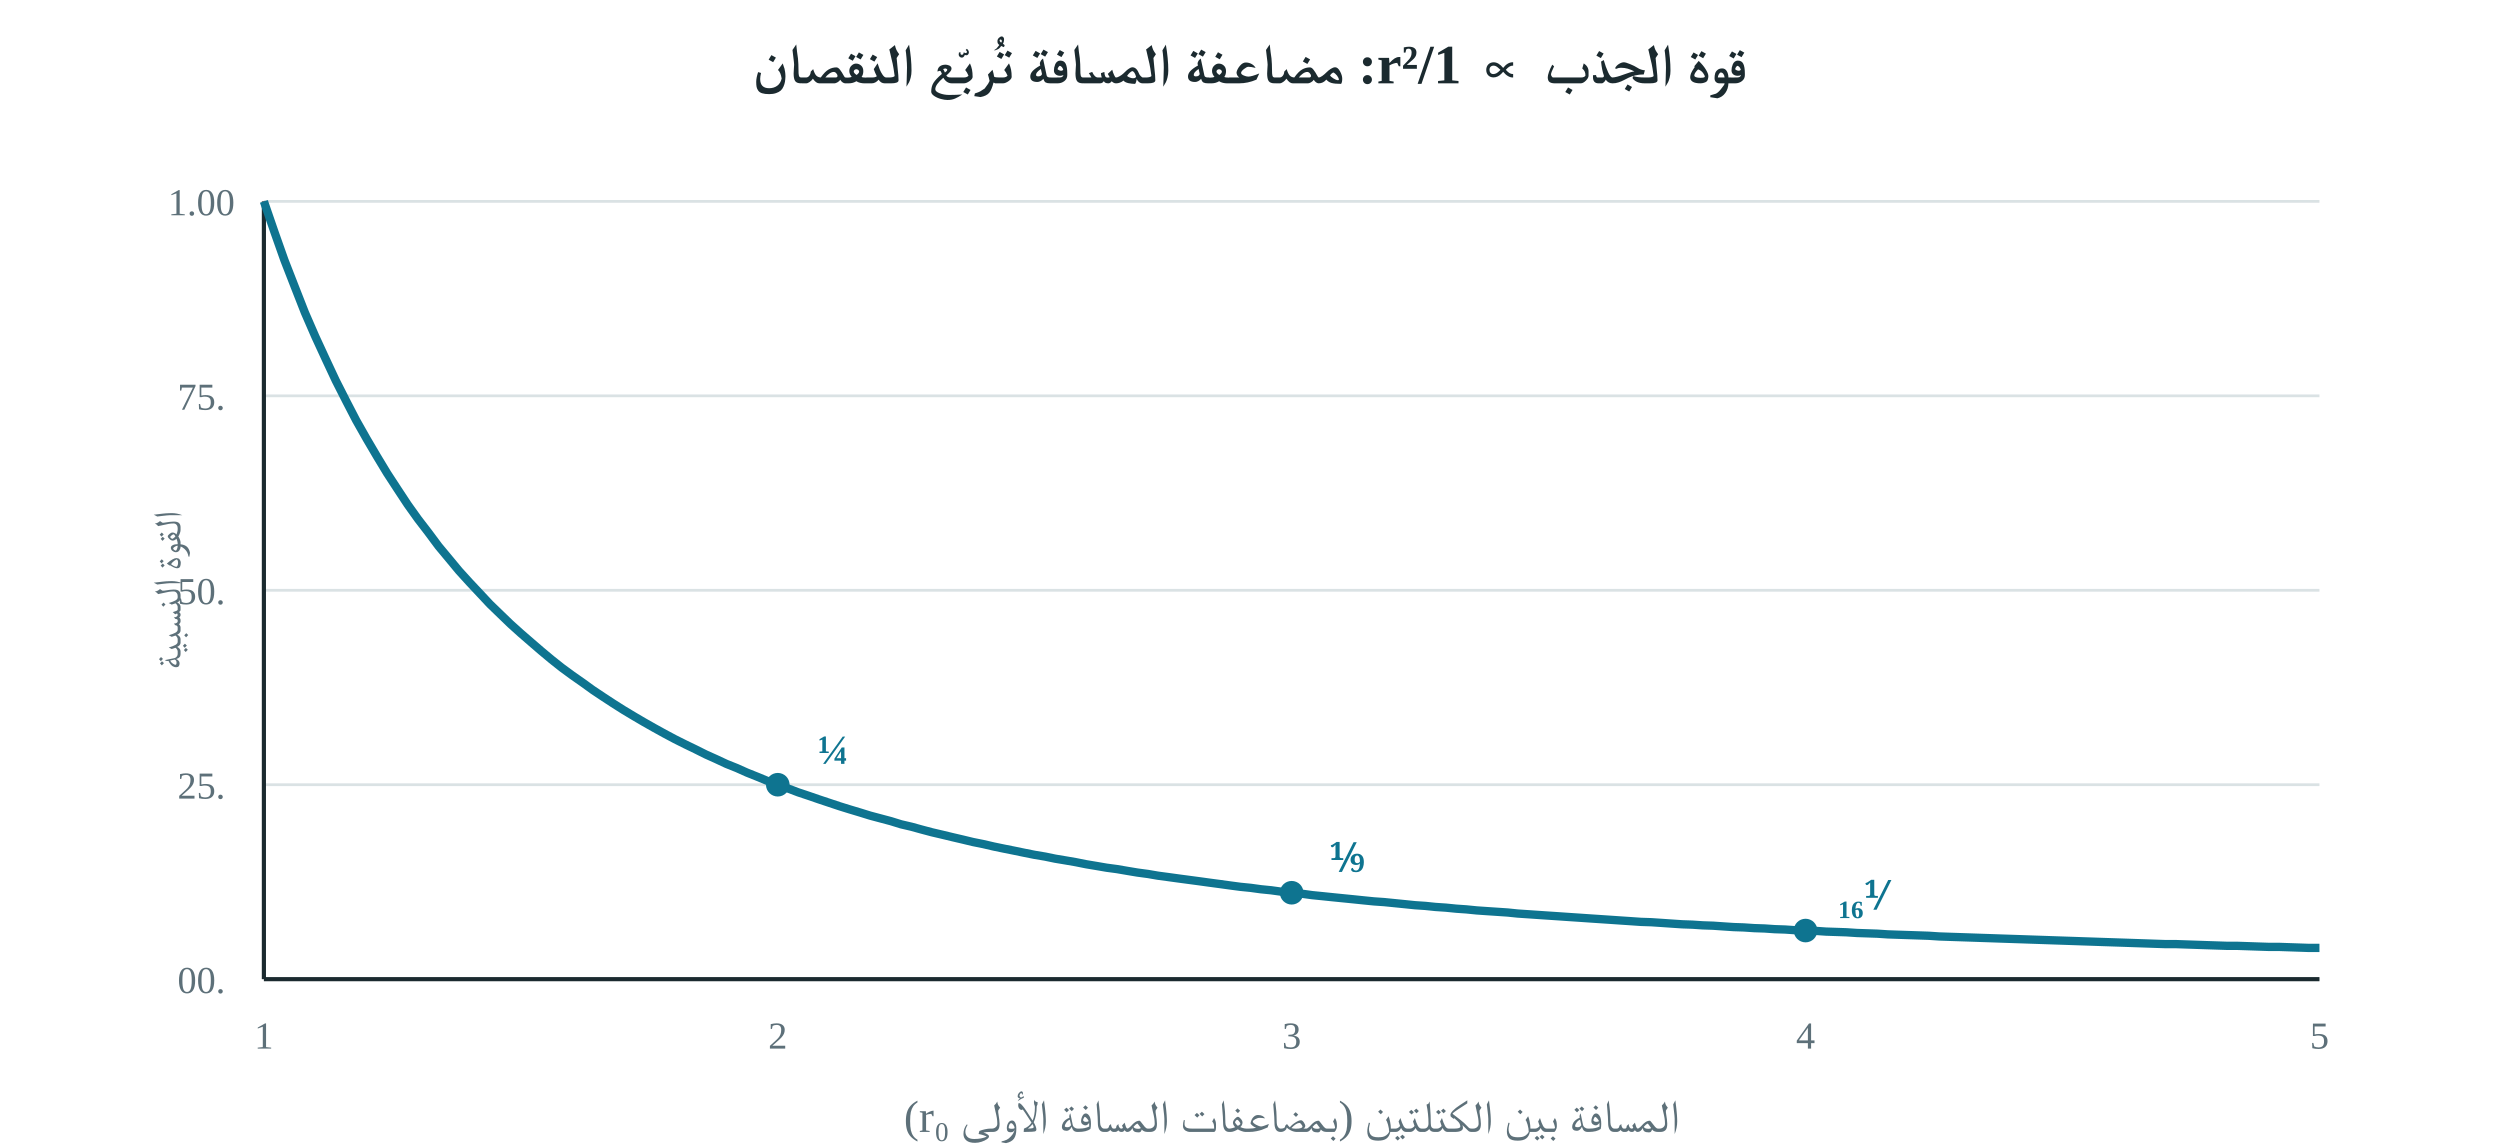
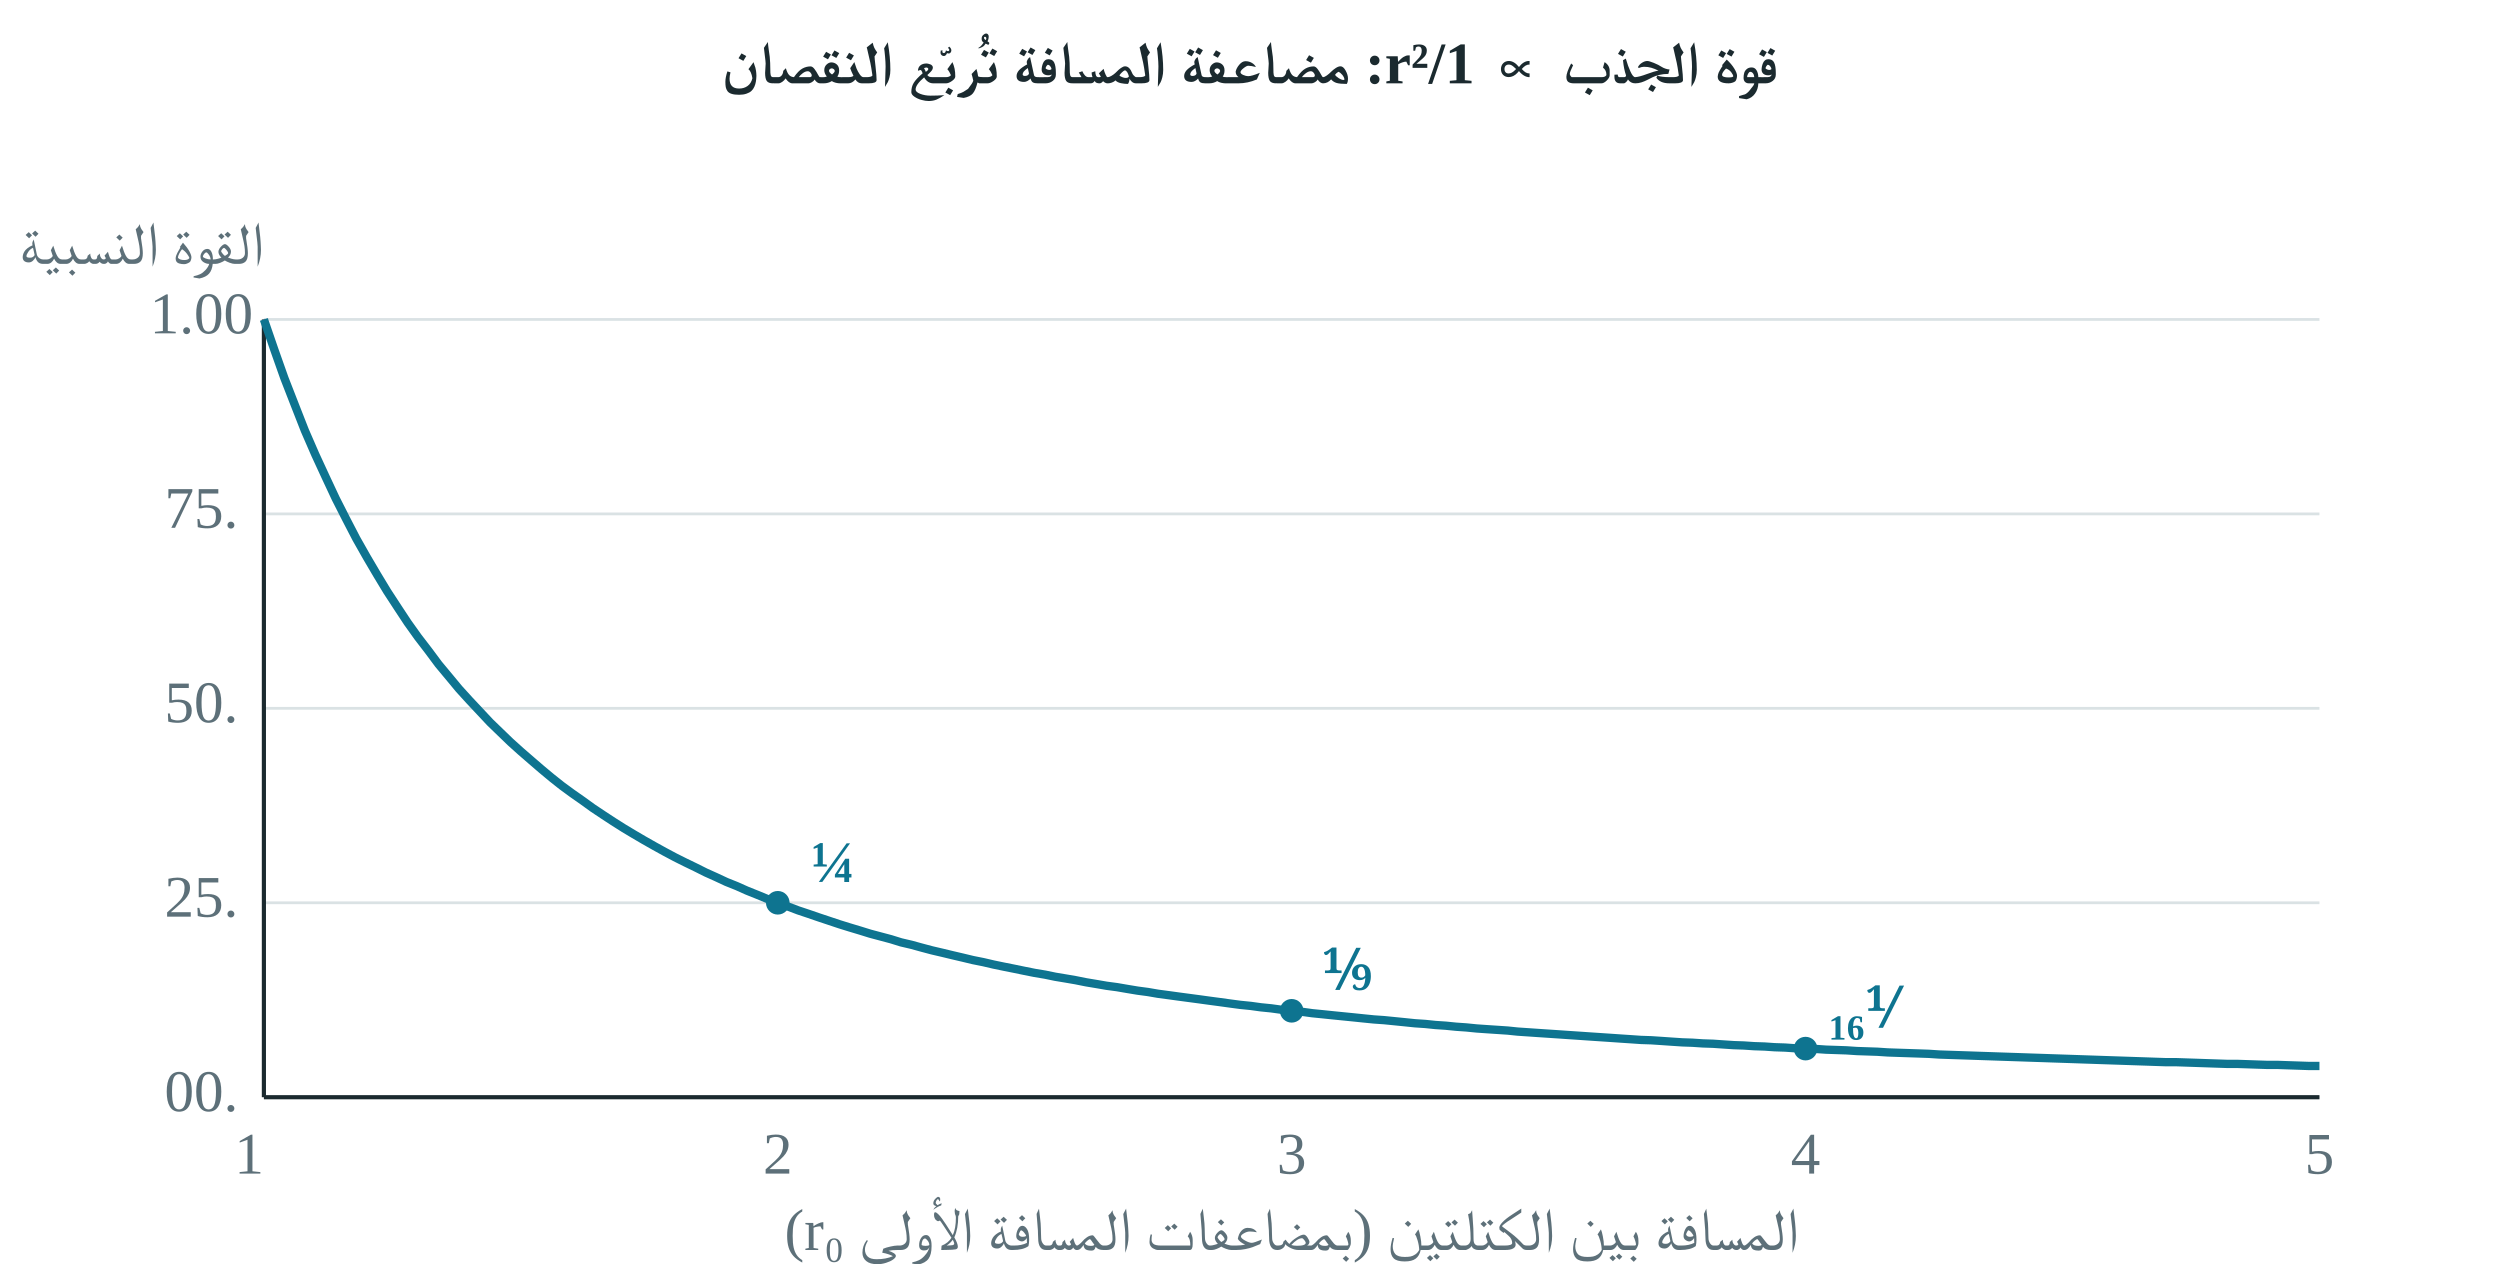
- <svg xmlns="http://www.w3.org/2000/svg" viewBox="0 0 720 330" width="720" height="330" role="img" aria-labelledby="t">
+ <svg xmlns="http://www.w3.org/2000/svg" viewBox="0 0 720 364" width="720" height="364" role="img" aria-labelledby="t">
  <g font-family="inherit" direction="rtl">
-     <line x1="76" y1="282" x2="668" y2="282" stroke="#cbd5d9" stroke-width="0.8" opacity="0.7" />
-     <text x="58" y="286" font-size="11" fill="#5d7079" text-anchor="middle" direction="rtl">.00</text>
-     <line x1="76" y1="226" x2="668" y2="226" stroke="#cbd5d9" stroke-width="0.8" opacity="0.7" />
-     <text x="58" y="230" font-size="11" fill="#5d7079" text-anchor="middle" direction="rtl">.25</text>
-     <line x1="76" y1="170" x2="668" y2="170" stroke="#cbd5d9" stroke-width="0.8" opacity="0.7" />
-     <text x="58" y="174" font-size="11" fill="#5d7079" text-anchor="middle" direction="rtl">.50</text>
-     <line x1="76" y1="114" x2="668" y2="114" stroke="#cbd5d9" stroke-width="0.8" opacity="0.7" />
-     <text x="58" y="118" font-size="11" fill="#5d7079" text-anchor="middle" direction="rtl">.75</text>
-     <line x1="76" y1="58" x2="668" y2="58" stroke="#cbd5d9" stroke-width="0.8" opacity="0.7" />
-     <text x="58" y="62" font-size="11" fill="#5d7079" text-anchor="middle" direction="rtl">1.00</text>
-     <line x1="76" y1="282" x2="668" y2="282" stroke="#1b2a2f" stroke-width="1.2" />
-     <line x1="76" y1="282" x2="76" y2="58" stroke="#1b2a2f" stroke-width="1.2" />
-     <text x="76" y="302" font-size="11" fill="#5d7079" text-anchor="middle" direction="rtl">1</text>
-     <text x="224" y="302" font-size="11" fill="#5d7079" text-anchor="middle" direction="rtl">2</text>
-     <text x="372" y="302" font-size="11" fill="#5d7079" text-anchor="middle" direction="rtl">3</text>
-     <text x="520" y="302" font-size="11" fill="#5d7079" text-anchor="middle" direction="rtl">4</text>
-     <text x="668" y="302" font-size="11" fill="#5d7079" text-anchor="middle" direction="rtl">5</text>
-     <text x="372" y="326" font-size="13" fill="#5d7079" text-anchor="middle" direction="rtl">المسافة بين الكتلتين (بمضاعفات المسافة الأولى r₀)</text>
-     <text x="52" y="170" font-size="11" fill="#5d7079" text-anchor="middle" direction="rtl" transform="rotate(-90 52 170)">القوة النسبية</text>
-     <path d="M76.0,58.0 L79.0,66.7 L81.9,74.9 L84.9,82.6 L87.8,90.0 L90.8,96.9 L93.8,103.4 L96.7,109.6 L99.7,115.5 L102.6,121.1 L105.6,126.4 L108.6,131.5 L111.5,136.3 L114.5,140.9 L117.4,145.3 L120.4,149.5 L123.4,153.4 L126.3,157.3 L129.3,160.9 L132.2,164.4 L135.2,167.7 L138.2,170.9 L141.1,174.0 L144.1,176.9 L147.0,179.7 L150.0,182.4 L153.0,185.0 L155.9,187.5 L158.9,190.0 L161.8,192.3 L164.8,194.5 L167.8,196.6 L170.7,198.7 L173.7,200.7 L176.6,202.6 L179.6,204.5 L182.6,206.3 L185.5,208.0 L188.5,209.7 L191.4,211.3 L194.4,212.9 L197.4,214.4 L200.3,215.8 L203.3,217.3 L206.2,218.6 L209.2,220.0 L212.2,221.2 L215.1,222.5 L218.1,223.7 L221.0,224.9 L224.0,226.0 L227.0,227.1 L229.9,228.2 L232.9,229.2 L235.8,230.2 L238.8,231.2 L241.8,232.2 L244.7,233.1 L247.7,234.0 L250.6,234.9 L253.6,235.7 L256.6,236.5 L259.5,237.4 L262.5,238.1 L265.4,238.9 L268.4,239.7 L271.4,240.4 L274.3,241.1 L277.3,241.8 L280.2,242.5 L283.2,243.1 L286.2,243.8 L289.1,244.4 L292.1,245.0 L295.0,245.6 L298.0,246.2 L301.0,246.7 L303.9,247.3 L306.9,247.8 L309.8,248.3 L312.8,248.9 L315.8,249.4 L318.7,249.9 L321.7,250.3 L324.6,250.8 L327.6,251.3 L330.6,251.7 L333.5,252.2 L336.5,252.6 L339.4,253.0 L342.4,253.4 L345.4,253.8 L348.3,254.2 L351.3,254.6 L354.2,255.0 L357.2,255.4 L360.2,255.7 L363.1,256.1 L366.1,256.4 L369.0,256.8 L372.0,257.1 L375.0,257.4 L377.9,257.8 L380.9,258.1 L383.8,258.4 L386.8,258.7 L389.8,259.0 L392.7,259.3 L395.7,259.6 L398.6,259.8 L401.6,260.1 L404.6,260.4 L407.5,260.7 L410.5,260.9 L413.4,261.2 L416.4,261.4 L419.4,261.7 L422.3,261.9 L425.3,262.2 L428.2,262.4 L431.2,262.6 L434.2,262.8 L437.1,263.1 L440.1,263.3 L443.0,263.5 L446.0,263.7 L449.0,263.9 L451.9,264.1 L454.9,264.3 L457.8,264.5 L460.8,264.7 L463.8,264.9 L466.7,265.1 L469.7,265.3 L472.6,265.5 L475.6,265.6 L478.6,265.8 L481.5,266.0 L484.5,266.2 L487.4,266.3 L490.4,266.5 L493.4,266.6 L496.3,266.8 L499.3,267.0 L502.2,267.1 L505.2,267.3 L508.2,267.4 L511.1,267.6 L514.1,267.7 L517.0,267.9 L520.0,268.0 L523.0,268.1 L525.9,268.3 L528.9,268.4 L531.8,268.5 L534.8,268.7 L537.8,268.8 L540.7,268.9 L543.7,269.1 L546.6,269.2 L549.6,269.3 L552.6,269.4 L555.5,269.5 L558.5,269.7 L561.4,269.8 L564.4,269.9 L567.4,270.0 L570.3,270.1 L573.3,270.2 L576.2,270.3 L579.2,270.4 L582.2,270.5 L585.1,270.6 L588.1,270.7 L591.0,270.8 L594.0,270.9 L597.0,271.0 L599.9,271.1 L602.9,271.2 L605.8,271.3 L608.8,271.4 L611.8,271.5 L614.7,271.6 L617.7,271.7 L620.6,271.8 L623.6,271.9 L626.6,271.9 L629.5,272.0 L632.5,272.1 L635.4,272.2 L638.4,272.3 L641.4,272.4 L644.3,272.4 L647.3,272.5 L650.2,272.6 L653.2,272.7 L656.2,272.7 L659.1,272.8 L662.1,272.9 L665.0,273.0 L668.0,273.0 " fill="none" stroke="#0e7490" stroke-width="2.4" />
-     <circle cx="224" cy="226" r="3.4" fill="#0e7490" />
-     <text x="240" y="220" font-size="12" fill="#0e7490" text-anchor="middle" font-weight="600" direction="rtl">¼</text>
-     <circle cx="372" cy="257.111" r="3.4" fill="#0e7490" />
-     <text x="388" y="251.111" font-size="12" fill="#0e7490" text-anchor="middle" font-weight="600" direction="rtl">⅑</text>
-     <circle cx="520" cy="268" r="3.4" fill="#0e7490" />
-     <text x="536" y="262" font-size="12" fill="#0e7490" text-anchor="middle" font-weight="600" direction="rtl">⅟₁₆</text>
-     <text x="360" y="24" font-size="16" fill="#1b2a2f" text-anchor="middle" font-weight="700" direction="rtl">قوة الجذب ∝ 1/r²: مضاعفة المسافة تُربّع النقصان</text>
+     <line x1="76" y1="316" x2="668" y2="316" stroke="#cbd5d9" stroke-width="0.8" opacity="0.7" />
+     <text x="58" y="320" font-size="17" fill="#5d7079" text-anchor="middle" direction="rtl">.00</text>
+     <line x1="76" y1="260" x2="668" y2="260" stroke="#cbd5d9" stroke-width="0.8" opacity="0.7" />
+     <text x="58" y="264" font-size="17" fill="#5d7079" text-anchor="middle" direction="rtl">.25</text>
+     <line x1="76" y1="204" x2="668" y2="204" stroke="#cbd5d9" stroke-width="0.8" opacity="0.7" />
+     <text x="58" y="208" font-size="17" fill="#5d7079" text-anchor="middle" direction="rtl">.50</text>
+     <line x1="76" y1="148" x2="668" y2="148" stroke="#cbd5d9" stroke-width="0.8" opacity="0.7" />
+     <text x="58" y="152" font-size="17" fill="#5d7079" text-anchor="middle" direction="rtl">.75</text>
+     <line x1="76" y1="92" x2="668" y2="92" stroke="#cbd5d9" stroke-width="0.8" opacity="0.7" />
+     <text x="58" y="96" font-size="17" fill="#5d7079" text-anchor="middle" direction="rtl">1.00</text>
+     <line x1="76" y1="316" x2="668" y2="316" stroke="#1b2a2f" stroke-width="1.2" />
+     <line x1="76" y1="316" x2="76" y2="92" stroke="#1b2a2f" stroke-width="1.2" />
+     <text x="76" y="338" font-size="17" fill="#5d7079" text-anchor="start" direction="rtl">1</text>
+     <text x="224" y="338" font-size="17" fill="#5d7079" text-anchor="middle" direction="rtl">2</text>
+     <text x="372" y="338" font-size="17" fill="#5d7079" text-anchor="middle" direction="rtl">3</text>
+     <text x="520" y="338" font-size="17" fill="#5d7079" text-anchor="middle" direction="rtl">4</text>
+     <text x="668" y="338" font-size="17" fill="#5d7079" text-anchor="middle" direction="rtl">5</text>
+     <text x="372" y="360" font-size="17" fill="#5d7079" text-anchor="middle" direction="rtl">المسافة بين الكتلتين (بمضاعفات المسافة الأولى r₀)</text>
+     <text x="76" y="76" font-size="17" fill="#5d7079" text-anchor="start" direction="rtl">القوة النسبية</text>
+     <path d="M76.0,92.0 L79.0,100.7 L81.9,108.9 L84.9,116.6 L87.8,124.0 L90.8,130.9 L93.8,137.4 L96.7,143.6 L99.7,149.5 L102.6,155.1 L105.6,160.4 L108.6,165.5 L111.5,170.3 L114.5,174.9 L117.4,179.3 L120.4,183.5 L123.4,187.4 L126.3,191.3 L129.3,194.9 L132.2,198.4 L135.2,201.7 L138.2,204.9 L141.1,208.0 L144.1,210.9 L147.0,213.7 L150.0,216.4 L153.0,219.0 L155.9,221.5 L158.9,224.0 L161.8,226.3 L164.8,228.5 L167.8,230.6 L170.7,232.7 L173.7,234.7 L176.6,236.6 L179.6,238.5 L182.6,240.3 L185.5,242.0 L188.5,243.7 L191.4,245.3 L194.4,246.9 L197.4,248.4 L200.3,249.8 L203.3,251.3 L206.2,252.6 L209.2,254.0 L212.2,255.2 L215.1,256.5 L218.1,257.7 L221.0,258.9 L224.0,260.0 L227.0,261.1 L229.9,262.2 L232.9,263.2 L235.8,264.2 L238.8,265.2 L241.8,266.2 L244.7,267.1 L247.7,268.0 L250.6,268.9 L253.6,269.7 L256.6,270.5 L259.5,271.4 L262.5,272.1 L265.4,272.9 L268.4,273.7 L271.4,274.4 L274.3,275.1 L277.3,275.8 L280.2,276.5 L283.2,277.1 L286.2,277.8 L289.1,278.4 L292.1,279.0 L295.0,279.6 L298.0,280.2 L301.0,280.7 L303.9,281.3 L306.9,281.8 L309.8,282.3 L312.8,282.9 L315.8,283.4 L318.7,283.9 L321.7,284.3 L324.6,284.8 L327.6,285.3 L330.6,285.7 L333.5,286.2 L336.5,286.6 L339.4,287.0 L342.4,287.4 L345.4,287.8 L348.3,288.2 L351.3,288.6 L354.2,289.0 L357.2,289.4 L360.2,289.7 L363.1,290.1 L366.1,290.4 L369.0,290.8 L372.0,291.1 L375.0,291.4 L377.9,291.8 L380.9,292.1 L383.8,292.4 L386.8,292.7 L389.8,293.0 L392.7,293.3 L395.7,293.6 L398.6,293.8 L401.6,294.1 L404.6,294.4 L407.5,294.7 L410.5,294.9 L413.4,295.2 L416.4,295.4 L419.4,295.7 L422.3,295.9 L425.3,296.2 L428.2,296.4 L431.2,296.6 L434.2,296.8 L437.1,297.1 L440.1,297.3 L443.0,297.5 L446.0,297.7 L449.0,297.9 L451.9,298.1 L454.9,298.3 L457.8,298.5 L460.8,298.7 L463.8,298.9 L466.7,299.1 L469.7,299.3 L472.6,299.5 L475.6,299.6 L478.6,299.8 L481.5,300.0 L484.5,300.2 L487.4,300.3 L490.4,300.5 L493.4,300.6 L496.3,300.8 L499.3,301.0 L502.2,301.1 L505.2,301.3 L508.2,301.4 L511.1,301.6 L514.1,301.7 L517.0,301.9 L520.0,302.0 L523.0,302.1 L525.9,302.3 L528.9,302.4 L531.8,302.5 L534.8,302.7 L537.8,302.8 L540.7,302.9 L543.7,303.1 L546.6,303.2 L549.6,303.3 L552.6,303.4 L555.5,303.5 L558.5,303.7 L561.4,303.8 L564.4,303.9 L567.4,304.0 L570.3,304.1 L573.3,304.2 L576.2,304.3 L579.2,304.4 L582.2,304.5 L585.1,304.6 L588.1,304.7 L591.0,304.8 L594.0,304.9 L597.0,305.0 L599.9,305.1 L602.9,305.2 L605.8,305.3 L608.8,305.4 L611.8,305.5 L614.7,305.6 L617.7,305.7 L620.6,305.8 L623.6,305.9 L626.6,305.9 L629.5,306.0 L632.5,306.1 L635.4,306.2 L638.4,306.3 L641.4,306.4 L644.3,306.4 L647.3,306.5 L650.2,306.6 L653.2,306.7 L656.2,306.7 L659.1,306.8 L662.1,306.9 L665.0,307.0 L668.0,307.0 " fill="none" stroke="#0e7490" stroke-width="2.4" />
+     <circle cx="224" cy="260" r="3.4" fill="#0e7490" />
+     <text x="240" y="254" font-size="17" fill="#0e7490" text-anchor="middle" font-weight="600" direction="rtl">¼</text>
+     <circle cx="372" cy="291.111" r="3.4" fill="#0e7490" />
+     <text x="388" y="285.111" font-size="17" fill="#0e7490" text-anchor="middle" font-weight="600" direction="rtl">⅑</text>
+     <circle cx="520" cy="302" r="3.4" fill="#0e7490" />
+     <text x="536" y="296" font-size="17" fill="#0e7490" text-anchor="middle" font-weight="600" direction="rtl">⅟₁₆</text>
+     <text x="360" y="24" font-size="17" fill="#1b2a2f" text-anchor="middle" font-weight="700" direction="rtl">قوة الجذب ∝ 1/r²: مضاعفة المسافة تُربّع النقصان</text>
  </g>
</svg>
